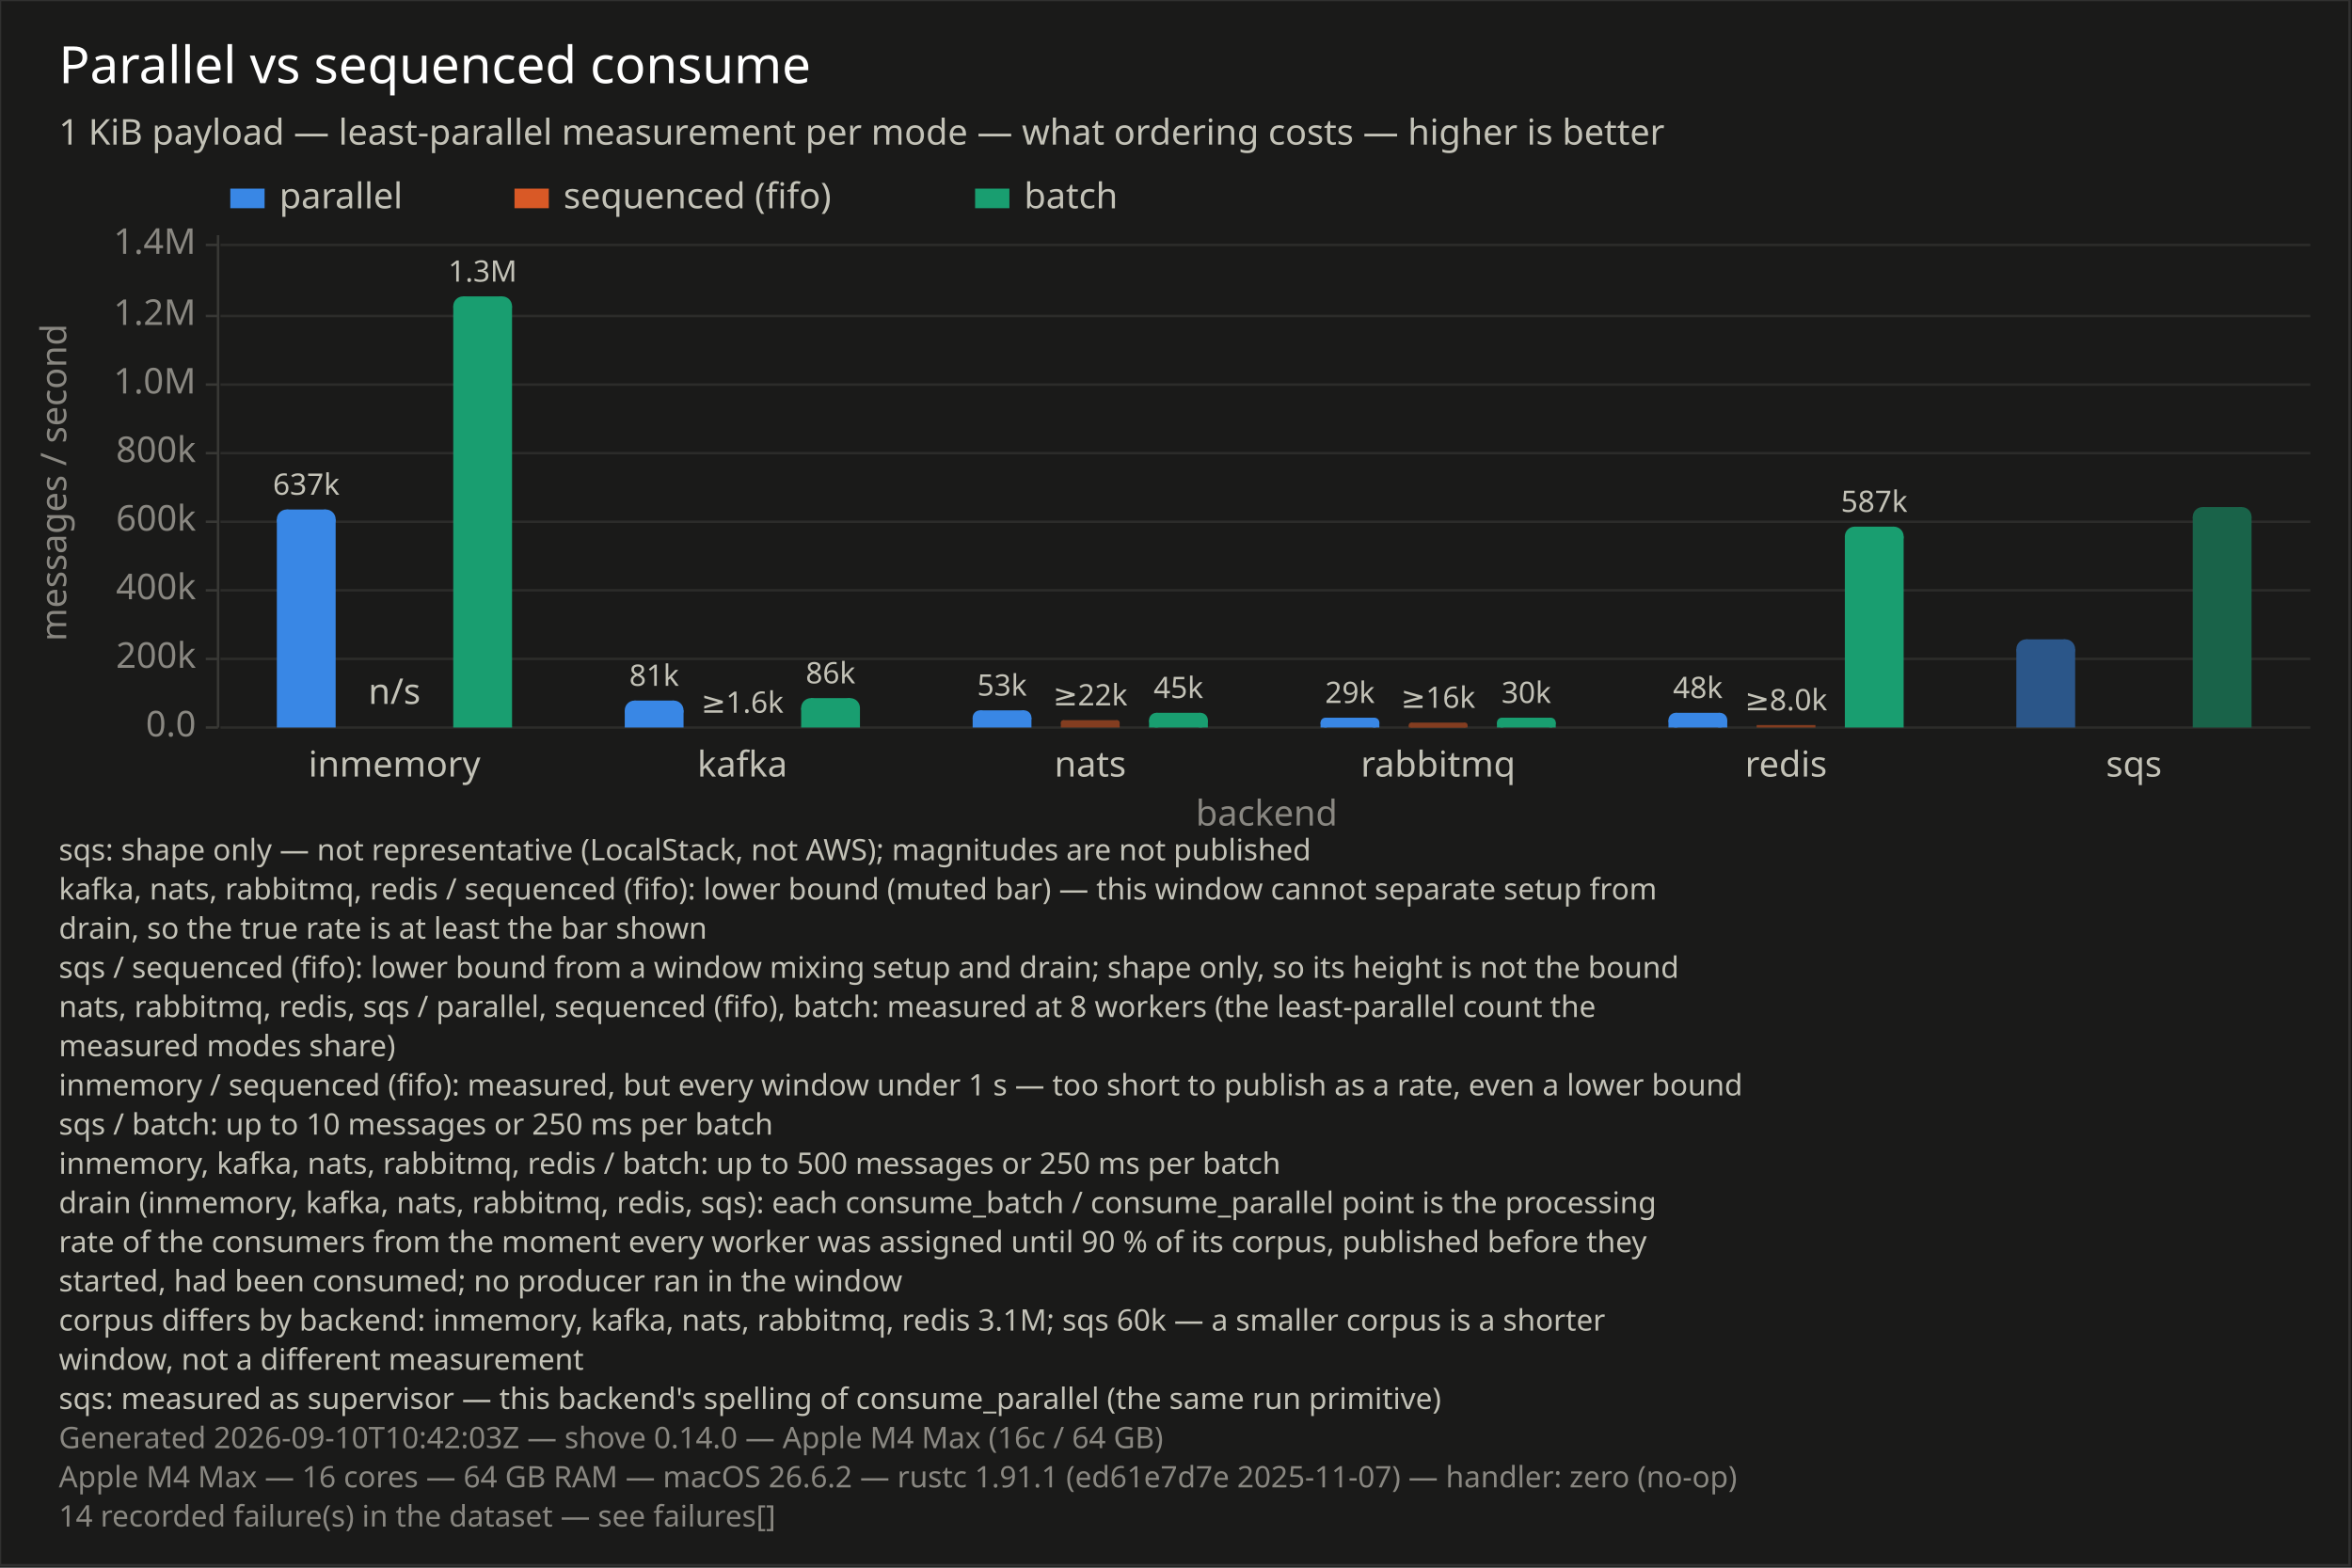
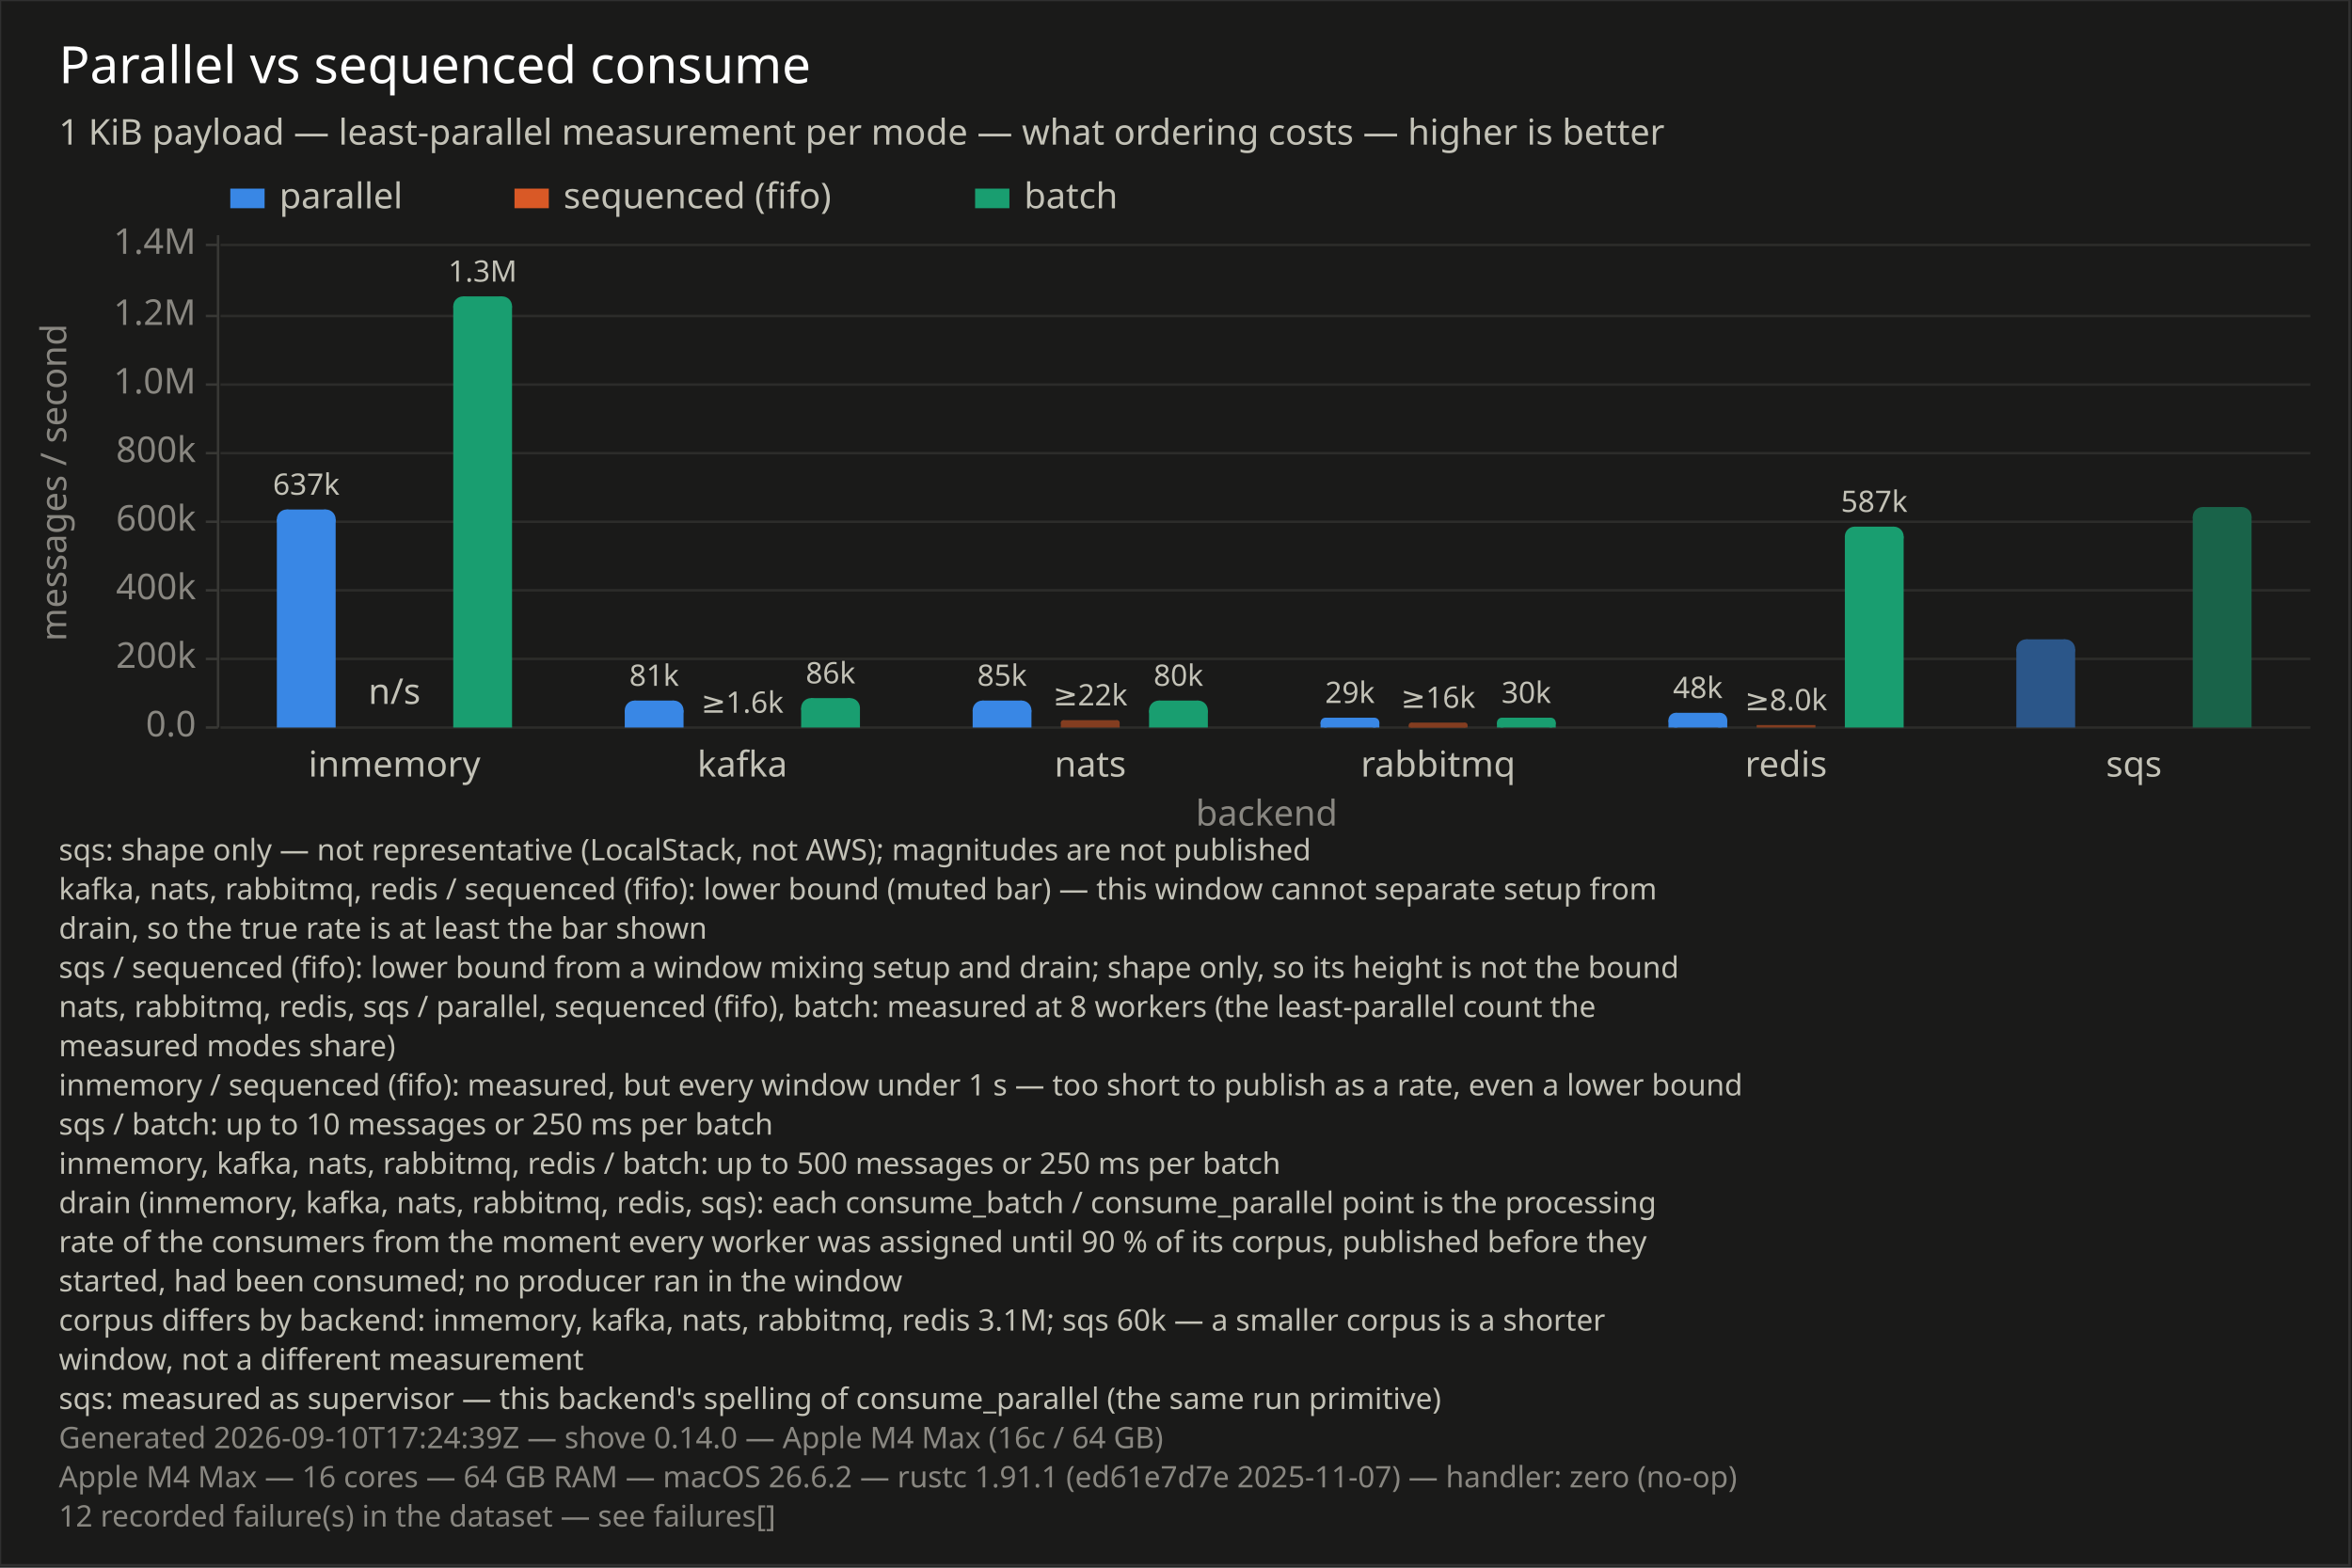
<svg xmlns="http://www.w3.org/2000/svg" width="960" height="640" viewBox="0 0 960 640">
  <rect x="0" y="0" width="960" height="640" opacity="1" fill="#1A1A19" stroke="none" />
  <rect x="0" y="0" width="959" height="639" opacity="0.1" fill="none" stroke="#FFFFFF" />
  <text x="24" y="18" dy="0.76em" text-anchor="start" font-family="sans-serif" font-size="20.968" opacity="1" fill="#FFFFFF">
Parallel vs sequenced consume
</text>
  <text x="24" y="48" dy="0.76em" text-anchor="start" font-family="sans-serif" font-size="14.516" opacity="1" fill="#C3C2B7">
1 KiB payload — least-parallel measurement per mode — what ordering costs — higher is better
</text>
  <text x="24" y="342" dy="0.76em" text-anchor="start" font-family="sans-serif" font-size="12.097" opacity="1" fill="#C3C2B7">
sqs: shape only — not representative (LocalStack, not AWS); magnitudes are not published
</text>
  <text x="24" y="358" dy="0.76em" text-anchor="start" font-family="sans-serif" font-size="12.097" opacity="1" fill="#C3C2B7">
kafka, nats, rabbitmq, redis / sequenced (fifo): lower bound (muted bar) — this window cannot separate setup from
</text>
  <text x="24" y="374" dy="0.76em" text-anchor="start" font-family="sans-serif" font-size="12.097" opacity="1" fill="#C3C2B7">
drain, so the true rate is at least the bar shown
</text>
  <text x="24" y="390" dy="0.76em" text-anchor="start" font-family="sans-serif" font-size="12.097" opacity="1" fill="#C3C2B7">
sqs / sequenced (fifo): lower bound from a window mixing setup and drain; shape only, so its height is not the bound
</text>
  <text x="24" y="406" dy="0.76em" text-anchor="start" font-family="sans-serif" font-size="12.097" opacity="1" fill="#C3C2B7">
nats, rabbitmq, redis, sqs / parallel, sequenced (fifo), batch: measured at 8 workers (the least-parallel count the
</text>
  <text x="24" y="422" dy="0.76em" text-anchor="start" font-family="sans-serif" font-size="12.097" opacity="1" fill="#C3C2B7">
measured modes share)
</text>
  <text x="24" y="438" dy="0.76em" text-anchor="start" font-family="sans-serif" font-size="12.097" opacity="1" fill="#C3C2B7">
inmemory / sequenced (fifo): measured, but every window under 1 s — too short to publish as a rate, even a lower bound
</text>
  <text x="24" y="454" dy="0.76em" text-anchor="start" font-family="sans-serif" font-size="12.097" opacity="1" fill="#C3C2B7">
sqs / batch: up to 10 messages or 250 ms per batch
</text>
  <text x="24" y="470" dy="0.76em" text-anchor="start" font-family="sans-serif" font-size="12.097" opacity="1" fill="#C3C2B7">
inmemory, kafka, nats, rabbitmq, redis / batch: up to 500 messages or 250 ms per batch
</text>
  <text x="24" y="486" dy="0.76em" text-anchor="start" font-family="sans-serif" font-size="12.097" opacity="1" fill="#C3C2B7">
drain (inmemory, kafka, nats, rabbitmq, redis, sqs): each consume_batch / consume_parallel point is the processing
</text>
  <text x="24" y="502" dy="0.76em" text-anchor="start" font-family="sans-serif" font-size="12.097" opacity="1" fill="#C3C2B7">
rate of the consumers from the moment every worker was assigned until 90 % of its corpus, published before they
</text>
  <text x="24" y="518" dy="0.76em" text-anchor="start" font-family="sans-serif" font-size="12.097" opacity="1" fill="#C3C2B7">
started, had been consumed; no producer ran in the window
</text>
  <text x="24" y="534" dy="0.76em" text-anchor="start" font-family="sans-serif" font-size="12.097" opacity="1" fill="#C3C2B7">
corpus differs by backend: inmemory, kafka, nats, rabbitmq, redis 3.1M; sqs 60k — a smaller corpus is a shorter
</text>
  <text x="24" y="550" dy="0.76em" text-anchor="start" font-family="sans-serif" font-size="12.097" opacity="1" fill="#C3C2B7">
window, not a different measurement
</text>
  <text x="24" y="566" dy="0.76em" text-anchor="start" font-family="sans-serif" font-size="12.097" opacity="1" fill="#C3C2B7">
sqs: measured as supervisor — this backend's spelling of consume_parallel (the same run primitive)
</text>
  <text x="24" y="582" dy="0.76em" text-anchor="start" font-family="sans-serif" font-size="12.097" opacity="1" fill="#898781">
- Generated 2026-09-10T10:42:03Z — shove 0.14.0 — Apple M4 Max (16c / 64 GB)
+ Generated 2026-09-10T17:24:39Z — shove 0.14.0 — Apple M4 Max (16c / 64 GB)
</text>
  <text x="24" y="598" dy="0.76em" text-anchor="start" font-family="sans-serif" font-size="12.097" opacity="1" fill="#898781">
Apple M4 Max — 16 cores — 64 GB RAM — macOS 26.6.2 — rustc 1.91.1 (ed61e7d7e 2025-11-07) — handler: zero (no-op)
</text>
  <text x="24" y="614" dy="0.76em" text-anchor="start" font-family="sans-serif" font-size="12.097" opacity="1" fill="#898781">
- 14 recorded failure(s) in the dataset — see failures[]
+ 12 recorded failure(s) in the dataset — see failures[]
</text>
  <text x="16" y="197" dy="0.76em" text-anchor="middle" font-family="sans-serif" font-size="14.516" opacity="1" fill="#898781" transform="rotate(270, 16, 197)">
messages / second
</text>
  <line opacity="1" stroke="#2C2C2A" stroke-width="1" x1="90" y1="297" x2="943" y2="297" />
  <line opacity="1" stroke="#2C2C2A" stroke-width="1" x1="90" y1="269" x2="943" y2="269" />
  <line opacity="1" stroke="#2C2C2A" stroke-width="1" x1="90" y1="241" x2="943" y2="241" />
  <line opacity="1" stroke="#2C2C2A" stroke-width="1" x1="90" y1="213" x2="943" y2="213" />
  <line opacity="1" stroke="#2C2C2A" stroke-width="1" x1="90" y1="185" x2="943" y2="185" />
  <line opacity="1" stroke="#2C2C2A" stroke-width="1" x1="90" y1="157" x2="943" y2="157" />
  <line opacity="1" stroke="#2C2C2A" stroke-width="1" x1="90" y1="129" x2="943" y2="129" />
  <line opacity="1" stroke="#2C2C2A" stroke-width="1" x1="90" y1="100" x2="943" y2="100" />
  <polyline fill="none" opacity="1" stroke="#383835" stroke-width="1" points="89,96 89,297 " />
  <text x="80" y="297" dy="0.5ex" text-anchor="end" font-family="sans-serif" font-size="14.516" opacity="1" fill="#898781">
0.0
</text>
  <polyline fill="none" opacity="1" stroke="#383835" stroke-width="1" points="84,297 89,297 " />
  <text x="80" y="269" dy="0.5ex" text-anchor="end" font-family="sans-serif" font-size="14.516" opacity="1" fill="#898781">
200k
</text>
  <polyline fill="none" opacity="1" stroke="#383835" stroke-width="1" points="84,269 89,269 " />
  <text x="80" y="241" dy="0.5ex" text-anchor="end" font-family="sans-serif" font-size="14.516" opacity="1" fill="#898781">
400k
</text>
  <polyline fill="none" opacity="1" stroke="#383835" stroke-width="1" points="84,241 89,241 " />
  <text x="80" y="213" dy="0.5ex" text-anchor="end" font-family="sans-serif" font-size="14.516" opacity="1" fill="#898781">
600k
</text>
  <polyline fill="none" opacity="1" stroke="#383835" stroke-width="1" points="84,213 89,213 " />
  <text x="80" y="185" dy="0.5ex" text-anchor="end" font-family="sans-serif" font-size="14.516" opacity="1" fill="#898781">
800k
</text>
  <polyline fill="none" opacity="1" stroke="#383835" stroke-width="1" points="84,185 89,185 " />
  <text x="80" y="157" dy="0.5ex" text-anchor="end" font-family="sans-serif" font-size="14.516" opacity="1" fill="#898781">
1.0M
</text>
  <polyline fill="none" opacity="1" stroke="#383835" stroke-width="1" points="84,157 89,157 " />
  <text x="80" y="129" dy="0.5ex" text-anchor="end" font-family="sans-serif" font-size="14.516" opacity="1" fill="#898781">
1.2M
</text>
  <polyline fill="none" opacity="1" stroke="#383835" stroke-width="1" points="84,129 89,129 " />
  <text x="80" y="100" dy="0.5ex" text-anchor="end" font-family="sans-serif" font-size="14.516" opacity="1" fill="#898781">
1.4M
</text>
  <polyline fill="none" opacity="1" stroke="#383835" stroke-width="1" points="84,100 89,100 " />
  <rect x="113" y="212" width="24" height="85" opacity="1" fill="#3987E5" stroke="none" />
  <rect x="117" y="208" width="16" height="5" opacity="1" fill="#3987E5" stroke="none" />
  <circle cx="117" cy="212" r="4" opacity="1" fill="#3987E5" stroke="none" stroke-width="0" />
  <circle cx="133" cy="212" r="4" opacity="1" fill="#3987E5" stroke="none" stroke-width="0" />
  <text x="125" y="205" dy="-0.5ex" text-anchor="middle" font-family="sans-serif" font-size="12.097" opacity="1" fill="#C3C2B7">
637k
</text>
  <text x="161" y="291" dy="-0.5ex" text-anchor="middle" font-family="sans-serif" font-size="14.516" opacity="1" fill="#C3C2B7">
n/s
</text>
  <rect x="185" y="125" width="24" height="172" opacity="1" fill="#199E70" stroke="none" />
  <rect x="189" y="121" width="16" height="5" opacity="1" fill="#199E70" stroke="none" />
  <circle cx="189" cy="125" r="4" opacity="1" fill="#199E70" stroke="none" stroke-width="0" />
  <circle cx="205" cy="125" r="4" opacity="1" fill="#199E70" stroke="none" stroke-width="0" />
  <text x="197" y="118" dy="-0.5ex" text-anchor="middle" font-family="sans-serif" font-size="12.097" opacity="1" fill="#C3C2B7">
1.3M
</text>
  <rect x="255" y="290" width="24" height="7" opacity="1" fill="#3987E5" stroke="none" />
  <rect x="259" y="286" width="16" height="5" opacity="1" fill="#3987E5" stroke="none" />
  <circle cx="259" cy="290" r="4" opacity="1" fill="#3987E5" stroke="none" stroke-width="0" />
  <circle cx="275" cy="290" r="4" opacity="1" fill="#3987E5" stroke="none" stroke-width="0" />
  <text x="267" y="283" dy="-0.5ex" text-anchor="middle" font-family="sans-serif" font-size="12.097" opacity="1" fill="#C3C2B7">
81k
</text>
  <text x="303" y="294" dy="-0.5ex" text-anchor="middle" font-family="sans-serif" font-size="12.097" opacity="1" fill="#C3C2B7">
≥1.6k
</text>
  <rect x="327" y="289" width="24" height="8" opacity="1" fill="#199E70" stroke="none" />
  <rect x="331" y="285" width="16" height="5" opacity="1" fill="#199E70" stroke="none" />
  <circle cx="331" cy="289" r="4" opacity="1" fill="#199E70" stroke="none" stroke-width="0" />
  <circle cx="347" cy="289" r="4" opacity="1" fill="#199E70" stroke="none" stroke-width="0" />
  <text x="339" y="282" dy="-0.5ex" text-anchor="middle" font-family="sans-serif" font-size="12.097" opacity="1" fill="#C3C2B7">
86k
</text>
-   <rect x="397" y="293" width="24" height="4" opacity="1" fill="#3987E5" stroke="none" />
-   <rect x="400" y="290" width="18" height="4" opacity="1" fill="#3987E5" stroke="none" />
-   <circle cx="400" cy="293" r="3" opacity="1" fill="#3987E5" stroke="none" stroke-width="0" />
-   <circle cx="418" cy="293" r="3" opacity="1" fill="#3987E5" stroke="none" stroke-width="0" />
-   <text x="409" y="287" dy="-0.5ex" text-anchor="middle" font-family="sans-serif" font-size="12.097" opacity="1" fill="#C3C2B7">
- 53k
+   <rect x="397" y="290" width="24" height="7" opacity="1" fill="#3987E5" stroke="none" />
+   <rect x="401" y="286" width="16" height="5" opacity="1" fill="#3987E5" stroke="none" />
+   <circle cx="401" cy="290" r="4" opacity="1" fill="#3987E5" stroke="none" stroke-width="0" />
+   <circle cx="417" cy="290" r="4" opacity="1" fill="#3987E5" stroke="none" stroke-width="0" />
+   <text x="409" y="283" dy="-0.5ex" text-anchor="middle" font-family="sans-serif" font-size="12.097" opacity="1" fill="#C3C2B7">
+ 85k
</text>
  <rect x="433" y="295" width="24" height="2" opacity="1" fill="#833D20" stroke="none" />
  <rect x="434" y="294" width="22" height="2" opacity="1" fill="#833D20" stroke="none" />
  <circle cx="434" cy="295" r="1" opacity="1" fill="#833D20" stroke="none" stroke-width="0" />
  <circle cx="456" cy="295" r="1" opacity="1" fill="#833D20" stroke="none" stroke-width="0" />
  <text x="445" y="291" dy="-0.5ex" text-anchor="middle" font-family="sans-serif" font-size="12.097" opacity="1" fill="#C3C2B7">
≥22k
</text>
-   <rect x="469" y="294" width="24" height="3" opacity="1" fill="#199E70" stroke="none" />
-   <rect x="472" y="291" width="18" height="4" opacity="1" fill="#199E70" stroke="none" />
-   <circle cx="472" cy="294" r="3" opacity="1" fill="#199E70" stroke="none" stroke-width="0" />
-   <circle cx="490" cy="294" r="3" opacity="1" fill="#199E70" stroke="none" stroke-width="0" />
-   <text x="481" y="288" dy="-0.5ex" text-anchor="middle" font-family="sans-serif" font-size="12.097" opacity="1" fill="#C3C2B7">
- 45k
+   <rect x="469" y="290" width="24" height="7" opacity="1" fill="#199E70" stroke="none" />
+   <rect x="473" y="286" width="16" height="5" opacity="1" fill="#199E70" stroke="none" />
+   <circle cx="473" cy="290" r="4" opacity="1" fill="#199E70" stroke="none" stroke-width="0" />
+   <circle cx="489" cy="290" r="4" opacity="1" fill="#199E70" stroke="none" stroke-width="0" />
+   <text x="481" y="283" dy="-0.5ex" text-anchor="middle" font-family="sans-serif" font-size="12.097" opacity="1" fill="#C3C2B7">
+ 80k
</text>
  <rect x="539" y="295" width="24" height="2" opacity="1" fill="#3987E5" stroke="none" />
  <rect x="541" y="293" width="20" height="3" opacity="1" fill="#3987E5" stroke="none" />
  <circle cx="541" cy="295" r="2" opacity="1" fill="#3987E5" stroke="none" stroke-width="0" />
  <circle cx="561" cy="295" r="2" opacity="1" fill="#3987E5" stroke="none" stroke-width="0" />
  <text x="551" y="290" dy="-0.5ex" text-anchor="middle" font-family="sans-serif" font-size="12.097" opacity="1" fill="#C3C2B7">
29k
</text>
  <rect x="575" y="296" width="24" height="1" opacity="1" fill="#833D20" stroke="none" />
  <rect x="576" y="295" width="22" height="2" opacity="1" fill="#833D20" stroke="none" />
  <circle cx="576" cy="296" r="1" opacity="1" fill="#833D20" stroke="none" stroke-width="0" />
  <circle cx="598" cy="296" r="1" opacity="1" fill="#833D20" stroke="none" stroke-width="0" />
  <text x="587" y="292" dy="-0.5ex" text-anchor="middle" font-family="sans-serif" font-size="12.097" opacity="1" fill="#C3C2B7">
≥16k
</text>
  <rect x="611" y="295" width="24" height="2" opacity="1" fill="#199E70" stroke="none" />
  <rect x="613" y="293" width="20" height="3" opacity="1" fill="#199E70" stroke="none" />
  <circle cx="613" cy="295" r="2" opacity="1" fill="#199E70" stroke="none" stroke-width="0" />
  <circle cx="633" cy="295" r="2" opacity="1" fill="#199E70" stroke="none" stroke-width="0" />
  <text x="623" y="290" dy="-0.5ex" text-anchor="middle" font-family="sans-serif" font-size="12.097" opacity="1" fill="#C3C2B7">
30k
</text>
  <rect x="681" y="294" width="24" height="3" opacity="1" fill="#3987E5" stroke="none" />
  <rect x="684" y="291" width="18" height="4" opacity="1" fill="#3987E5" stroke="none" />
  <circle cx="684" cy="294" r="3" opacity="1" fill="#3987E5" stroke="none" stroke-width="0" />
  <circle cx="702" cy="294" r="3" opacity="1" fill="#3987E5" stroke="none" stroke-width="0" />
  <text x="693" y="288" dy="-0.5ex" text-anchor="middle" font-family="sans-serif" font-size="12.097" opacity="1" fill="#C3C2B7">
48k
</text>
  <rect x="717" y="296" width="24" height="1" opacity="1" fill="#833D20" stroke="none" />
  <text x="729" y="293" dy="-0.5ex" text-anchor="middle" font-family="sans-serif" font-size="12.097" opacity="1" fill="#C3C2B7">
≥8.0k
</text>
  <rect x="753" y="219" width="24" height="78" opacity="1" fill="#199E70" stroke="none" />
  <rect x="757" y="215" width="16" height="5" opacity="1" fill="#199E70" stroke="none" />
  <circle cx="757" cy="219" r="4" opacity="1" fill="#199E70" stroke="none" stroke-width="0" />
  <circle cx="773" cy="219" r="4" opacity="1" fill="#199E70" stroke="none" stroke-width="0" />
  <text x="765" y="212" dy="-0.5ex" text-anchor="middle" font-family="sans-serif" font-size="12.097" opacity="1" fill="#C3C2B7">
587k
</text>
  <rect x="823" y="265" width="24" height="32" opacity="1" fill="#2B5689" stroke="none" />
  <rect x="827" y="261" width="16" height="5" opacity="1" fill="#2B5689" stroke="none" />
  <circle cx="827" cy="265" r="4" opacity="1" fill="#2B5689" stroke="none" stroke-width="0" />
  <circle cx="843" cy="265" r="4" opacity="1" fill="#2B5689" stroke="none" stroke-width="0" />
  <rect x="895" y="211" width="24" height="86" opacity="1" fill="#196349" stroke="none" />
  <rect x="899" y="207" width="16" height="5" opacity="1" fill="#196349" stroke="none" />
  <circle cx="899" cy="211" r="4" opacity="1" fill="#196349" stroke="none" stroke-width="0" />
  <circle cx="915" cy="211" r="4" opacity="1" fill="#196349" stroke="none" stroke-width="0" />
  <text x="161" y="306" dy="0.76em" text-anchor="middle" font-family="sans-serif" font-size="14.516" opacity="1" fill="#C3C2B7">
inmemory
</text>
  <text x="303" y="306" dy="0.76em" text-anchor="middle" font-family="sans-serif" font-size="14.516" opacity="1" fill="#C3C2B7">
kafka
</text>
  <text x="445" y="306" dy="0.76em" text-anchor="middle" font-family="sans-serif" font-size="14.516" opacity="1" fill="#C3C2B7">
nats
</text>
  <text x="587" y="306" dy="0.76em" text-anchor="middle" font-family="sans-serif" font-size="14.516" opacity="1" fill="#C3C2B7">
rabbitmq
</text>
  <text x="729" y="306" dy="0.76em" text-anchor="middle" font-family="sans-serif" font-size="14.516" opacity="1" fill="#C3C2B7">
redis
</text>
  <text x="871" y="306" dy="0.76em" text-anchor="middle" font-family="sans-serif" font-size="14.516" opacity="1" fill="#C3C2B7">
sqs
</text>
  <text x="517" y="326" dy="0.76em" text-anchor="middle" font-family="sans-serif" font-size="14.516" opacity="1" fill="#898781">
backend
</text>
  <rect x="94" y="77" width="14" height="8" opacity="1" fill="#3987E5" stroke="none" />
  <text x="114" y="74" dy="0.76em" text-anchor="start" font-family="sans-serif" font-size="14.516" opacity="1" fill="#C3C2B7">
parallel
</text>
  <rect x="210" y="77" width="14" height="8" opacity="1" fill="#D95926" stroke="none" />
  <text x="230" y="74" dy="0.76em" text-anchor="start" font-family="sans-serif" font-size="14.516" opacity="1" fill="#C3C2B7">
sequenced (fifo)
</text>
  <rect x="398" y="77" width="14" height="8" opacity="1" fill="#199E70" stroke="none" />
  <text x="418" y="74" dy="0.76em" text-anchor="start" font-family="sans-serif" font-size="14.516" opacity="1" fill="#C3C2B7">
batch
</text>
</svg>
